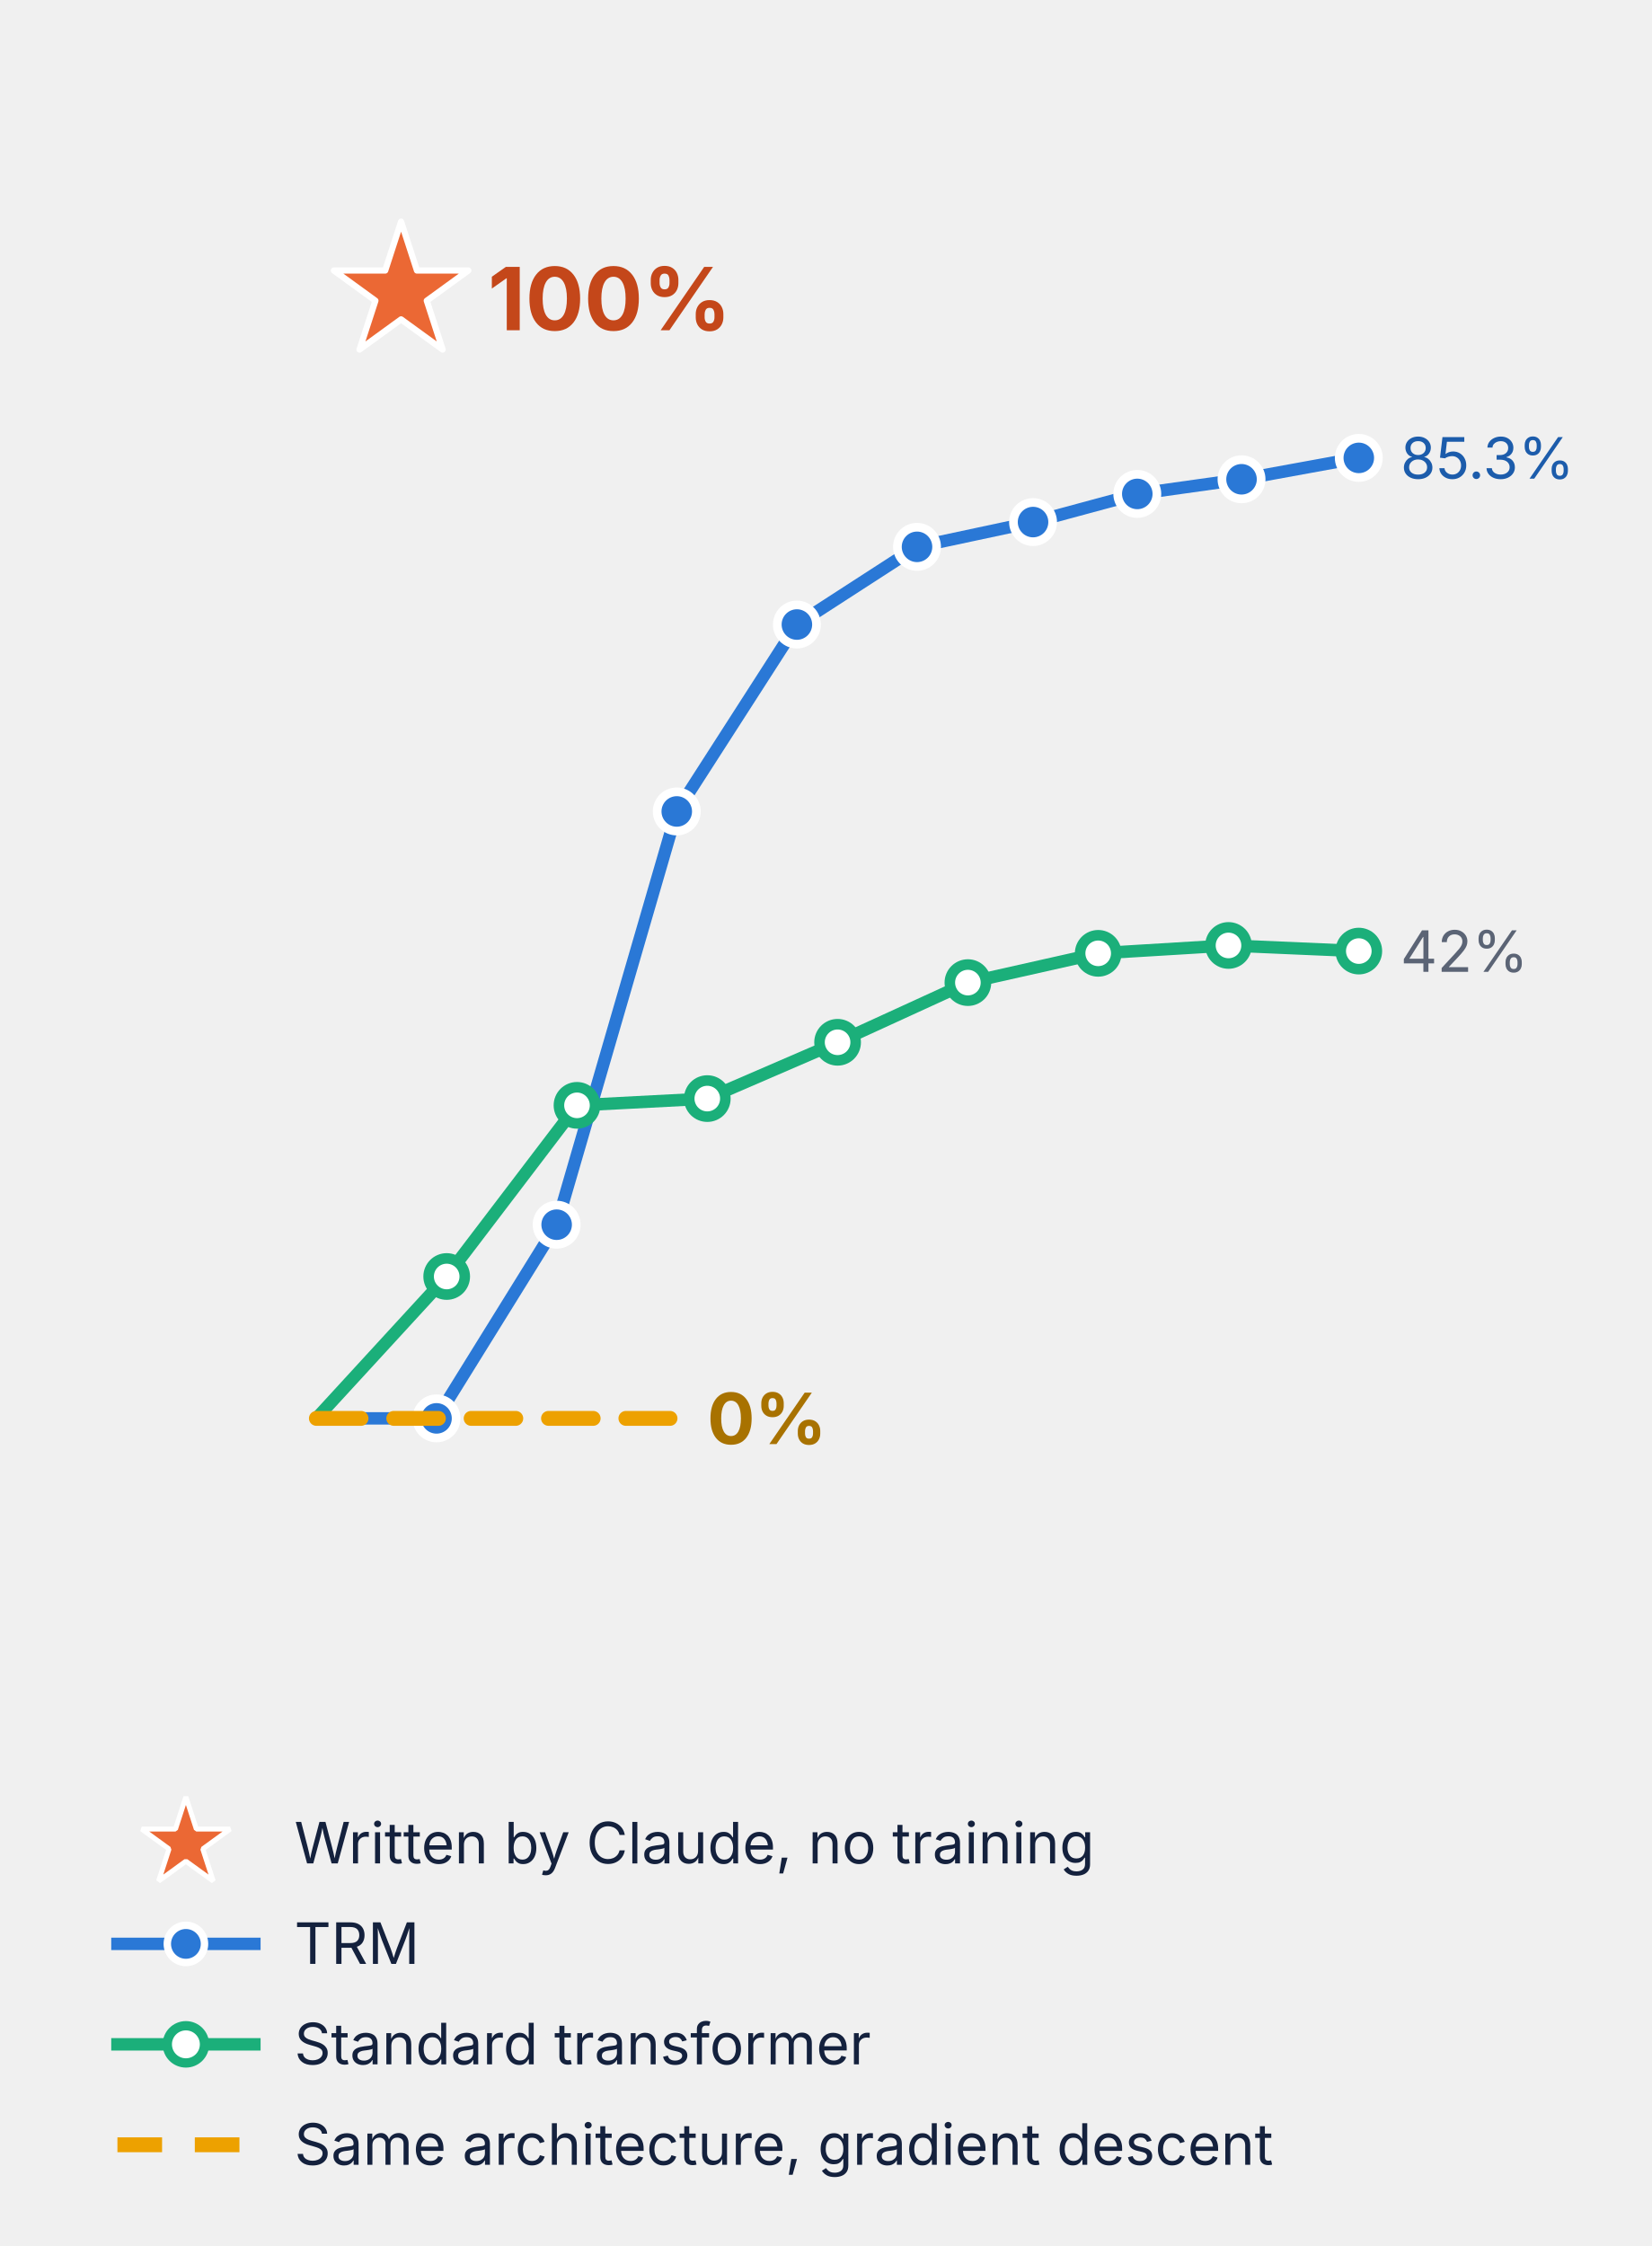
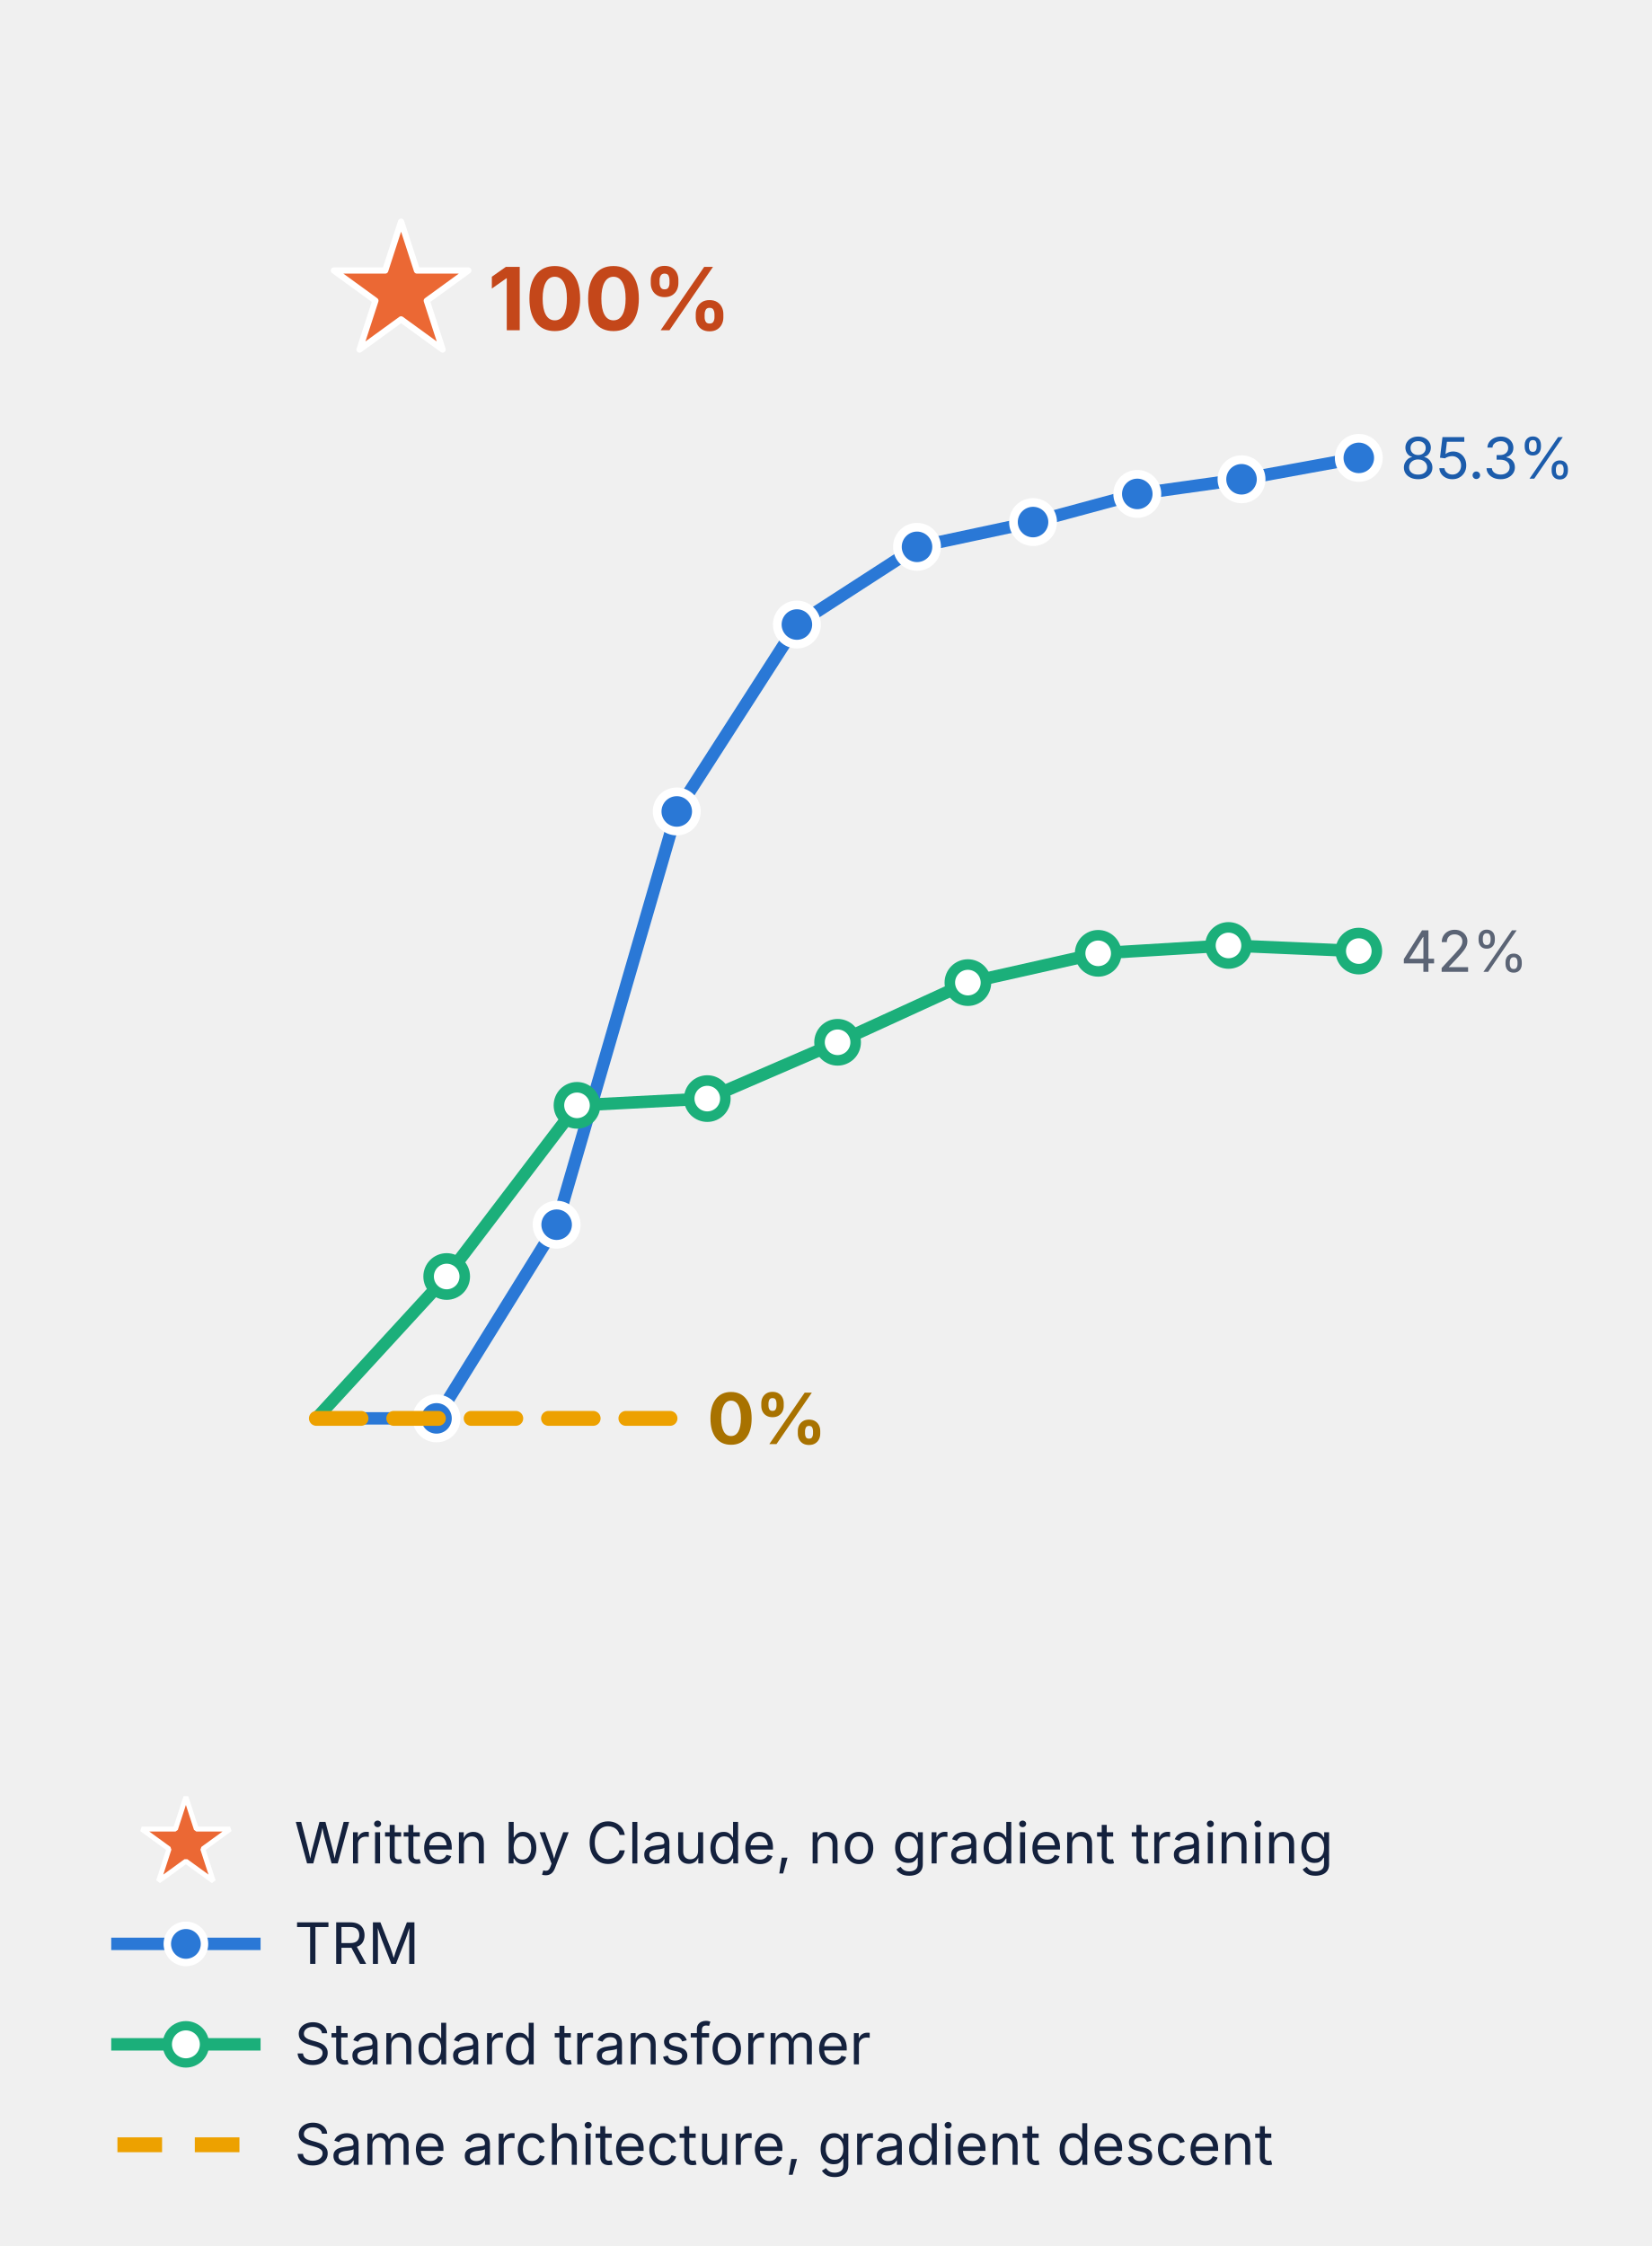
<svg xmlns="http://www.w3.org/2000/svg" xmlns:xlink="http://www.w3.org/1999/xlink" width="266.4pt" height="362.218pt" viewBox="0 0 266.4 362.218" version="1.1">
  <defs>
    <style type="text/css">*{stroke-linejoin: round; stroke-linecap: butt}</style>
  </defs>
  <g id="figure_1">
    <g id="patch_1">
      <path d="M 0 362.218  L 266.4 362.218  L 266.4 0  L 0 0  L 0 362.218  z " style="fill: none" />
    </g>
    <g id="axes_1">
      <g id="data">
        <path d="M 51.03 228.745  L 72.046 205.864  L 93.062 178.261  L 114.078 177.172  L 135.094 168.092  L 156.11 158.468  L 177.126 153.746  L 198.142 152.475  L 219.158 153.383  " clip-path="url(#pbf153d2d01)" style="fill: none; stroke: #1baf7a; stroke-width: 2; stroke-linecap: round" />
      </g>
      <g id="data">
        <g style="fill: #5b6475" transform="translate(225.8835 156.7312) scale(0.09204 -0.09204)">
          <defs>
            <path id="Inter-Regular-542" d="M 375 947  L 375 1431  L 2413 4656  L 3134 4656  L 3134 1469  L 3766 1469  L 3766 947  L 3134 947  L 3134 0  L 2566 0  L 2566 947  L 375 947  z M 2569 1469  L 2569 3913  L 2531 3913  L 1009 1506  L 1009 1469  L 2569 1469  z " transform="scale(0.015625)" />
            <path id="Inter-Regular-53f" d="M 481 0  L 481 428  L 2028 2106  Q 2288 2388 2459 2600  Q 2631 2813 2718 3005  Q 2806 3197 2806 3413  Q 2806 3778 2554 3990  Q 2303 4203 1931 4203  Q 1534 4203 1298 3965  Q 1063 3728 1063 3334  L 494 3334  Q 494 3747 684 4059  Q 875 4372 1203 4545  Q 1531 4719 1947 4719  Q 2363 4719 2683 4545  Q 3003 4372 3186 4078  Q 3369 3784 3369 3419  Q 3369 3166 3278 2927  Q 3188 2688 2959 2384  Q 2731 2081 2319 1644  L 1300 559  L 1300 522  L 3447 522  L 3447 0  L 481 0  z " transform="scale(0.015625)" />
            <path id="Inter-Regular-6d0" d="M 4656 -91  Q 4359 -91 4154 39  Q 3950 169 3845 384  Q 3741 600 3741 856  L 3741 1100  Q 3741 1356 3847 1570  Q 3953 1784 4158 1914  Q 4363 2044 4656 2044  Q 4956 2044 5159 1914  Q 5363 1784 5464 1570  Q 5566 1356 5566 1100  L 5566 856  Q 5566 600 5461 384  Q 5356 169 5154 39  Q 4953 -91 4656 -91  z M 1634 2597  Q 1338 2597 1133 2726  Q 928 2856 823 3072  Q 719 3288 719 3544  L 719 3788  Q 719 4044 825 4258  Q 931 4472 1136 4601  Q 1341 4731 1634 4731  Q 1934 4731 2136 4601  Q 2338 4472 2441 4258  Q 2544 4044 2544 3788  L 2544 3544  Q 2544 3288 2439 3072  Q 2334 2856 2132 2726  Q 1931 2597 1634 2597  z M 1263 0  L 4463 4656  L 4991 4656  L 1791 0  L 1263 0  z M 4656 319  Q 4894 319 4991 483  Q 5088 647 5088 856  L 5088 1100  Q 5088 1306 4994 1472  Q 4900 1638 4656 1638  Q 4422 1638 4320 1472  Q 4219 1306 4219 1100  L 4219 856  Q 4219 647 4317 483  Q 4416 319 4656 319  z M 1634 3006  Q 1872 3006 1969 3170  Q 2066 3334 2066 3544  L 2066 3788  Q 2066 3994 1972 4159  Q 1878 4325 1634 4325  Q 1400 4325 1298 4159  Q 1197 3994 1197 3788  L 1197 3544  Q 1197 3334 1295 3170  Q 1394 3006 1634 3006  z " transform="scale(0.015625)" />
          </defs>
          <use xlink:href="#Inter-Regular-542" />
          <use xlink:href="#Inter-Regular-53f" transform="translate(64.59375 0)" />
          <use xlink:href="#Inter-Regular-6d0" transform="translate(125.5781 0)" />
        </g>
      </g>
      <g id="data">
        <path d="M 51.03 228.745  L 70.405 228.745  L 89.78 197.51  L 109.154 130.865  L 128.529 100.721  L 147.904 88.191  L 166.618 84.196  L 183.431 79.656  L 200.244 77.295  L 219.158 73.845  " clip-path="url(#pbf153d2d01)" style="fill: none; stroke: #2a78d6; stroke-width: 2; stroke-linecap: round" />
      </g>
      <g id="data">
        <g style="fill: #1c5cab" transform="translate(225.8835 77.19309) scale(0.09204 -0.09204)">
          <defs>
            <path id="Inter-Regular-547" d="M 1978 -63  Q 1506 -63 1145 104  Q 784 272 582 565  Q 381 859 381 1238  Q 381 1531 500 1782  Q 619 2034 825 2203  Q 1031 2372 1291 2419  L 1291 2444  Q 950 2531 750 2822  Q 550 3113 550 3481  Q 550 3838 734 4117  Q 919 4397 1241 4558  Q 1563 4719 1978 4719  Q 2388 4719 2709 4558  Q 3031 4397 3217 4117  Q 3403 3838 3403 3481  Q 3403 3113 3201 2822  Q 3000 2531 2669 2444  L 2669 2419  Q 2922 2372 3128 2203  Q 3334 2034 3456 1782  Q 3578 1531 3578 1238  Q 3578 859 3373 565  Q 3169 272 2808 104  Q 2447 -63 1978 -63  z M 1978 453  Q 2441 453 2712 676  Q 2984 900 2984 1269  Q 2984 1528 2853 1726  Q 2722 1925 2494 2039  Q 2266 2153 1978 2153  Q 1538 2153 1252 1904  Q 966 1656 966 1269  Q 966 900 1236 676  Q 1506 453 1978 453  z M 1978 2650  Q 2347 2650 2587 2867  Q 2828 3084 2828 3438  Q 2828 3788 2593 3997  Q 2359 4206 1978 4206  Q 1591 4206 1358 3997  Q 1125 3788 1125 3438  Q 1125 3084 1362 2867  Q 1600 2650 1978 2650  z " transform="scale(0.015625)" />
            <path id="Inter-Regular-543" d="M 1863 -63  Q 1453 -63 1128 98  Q 803 259 609 539  Q 416 819 400 1175  L 975 1175  Q 1003 863 1258 661  Q 1513 459 1863 459  Q 2144 459 2364 590  Q 2584 722 2709 953  Q 2834 1184 2834 1478  Q 2834 1778 2703 2015  Q 2572 2253 2345 2389  Q 2119 2525 1825 2525  Q 1609 2525 1387 2456  Q 1166 2388 1028 2281  L 472 2350  L 747 4656  L 3197 4656  L 3197 4134  L 1247 4134  L 1088 2775  L 1113 2775  Q 1256 2894 1475 2970  Q 1694 3047 1934 3047  Q 2363 3047 2697 2845  Q 3031 2644 3223 2291  Q 3416 1938 3416 1488  Q 3416 1041 3214 691  Q 3013 341 2663 139  Q 2313 -63 1863 -63  z " transform="scale(0.015625)" />
            <path id="Inter-Regular-5de" d="M 922 -41  Q 747 -41 623 82  Q 500 206 500 381  Q 500 556 623 679  Q 747 803 922 803  Q 1097 803 1220 679  Q 1344 556 1344 381  Q 1344 206 1220 82  Q 1097 -41 922 -41  z " transform="scale(0.015625)" />
            <path id="Inter-Regular-541" d="M 1984 -63  Q 1528 -63 1175 93  Q 822 250 614 528  Q 406 806 391 1175  L 991 1175  Q 1016 844 1297 651  Q 1578 459 1975 459  Q 2413 459 2698 684  Q 2984 909 2984 1272  Q 2984 1650 2703 1889  Q 2422 2128 1903 2128  L 1525 2128  L 1525 2644  L 1903 2644  Q 2313 2644 2567 2861  Q 2822 3078 2822 3438  Q 2822 3784 2597 3993  Q 2372 4203 1991 4203  Q 1753 4203 1545 4117  Q 1338 4031 1205 3872  Q 1072 3713 1063 3484  L 491 3484  Q 503 3850 709 4128  Q 916 4406 1255 4562  Q 1594 4719 2003 4719  Q 2438 4719 2752 4544  Q 3066 4369 3234 4084  Q 3403 3800 3403 3469  Q 3403 3075 3195 2800  Q 2988 2525 2631 2419  L 2631 2381  Q 3078 2309 3325 2007  Q 3572 1706 3572 1266  Q 3572 884 3365 584  Q 3159 284 2800 110  Q 2441 -63 1984 -63  z " transform="scale(0.015625)" />
          </defs>
          <use xlink:href="#Inter-Regular-547" />
          <use xlink:href="#Inter-Regular-543" transform="translate(61.85938 0)" />
          <use xlink:href="#Inter-Regular-5de" transform="translate(118.5 0)" />
          <use xlink:href="#Inter-Regular-541" transform="translate(144.625 0)" />
          <use xlink:href="#Inter-Regular-6d0" transform="translate(206.3906 0)" />
        </g>
      </g>
      <g id="data">
        <g style="fill: #a87200" transform="translate(114.0657 232.8911) scale(0.113988 -0.113988)">
          <defs>
            <path id="Inter-Bold-53d" d="M 2156 -63  Q 1275 -63 784 565  Q 294 1194 294 2325  Q 294 3456 786 4087  Q 1278 4719 2156 4719  Q 3038 4719 3530 4086  Q 4022 3453 4022 2325  Q 4022 1194 3531 565  Q 3041 -63 2156 -63  z M 2156 728  Q 2588 728 2819 1143  Q 3050 1559 3050 2325  Q 3050 3094 2819 3512  Q 2588 3931 2156 3931  Q 1728 3931 1497 3511  Q 1266 3091 1266 2325  Q 1266 1559 1495 1143  Q 1725 728 2156 728  z " transform="scale(0.015625)" />
            <path id="Inter-Bold-6d0" d="M 4903 -81  Q 4572 -81 4345 59  Q 4119 200 4003 433  Q 3888 666 3888 944  L 3888 1188  Q 3888 1469 4006 1701  Q 4125 1934 4351 2075  Q 4578 2216 4903 2216  Q 5234 2216 5461 2075  Q 5688 1934 5803 1700  Q 5919 1466 5919 1188  L 5919 944  Q 5919 666 5801 431  Q 5684 197 5457 58  Q 5231 -81 4903 -81  z M 1597 2434  Q 1266 2434 1039 2575  Q 813 2716 697 2948  Q 581 3181 581 3459  L 581 3703  Q 581 3984 700 4217  Q 819 4450 1045 4590  Q 1272 4731 1597 4731  Q 1928 4731 2154 4590  Q 2381 4450 2497 4215  Q 2613 3981 2613 3703  L 2613 3459  Q 2613 3178 2495 2945  Q 2378 2713 2151 2573  Q 1925 2434 1597 2434  z M 1309 0  L 4509 4656  L 5156 4656  L 1956 0  L 1309 0  z M 1597 3006  Q 1806 3006 1882 3147  Q 1959 3288 1959 3459  L 1959 3703  Q 1959 3872 1886 4017  Q 1813 4163 1597 4163  Q 1391 4163 1311 4016  Q 1231 3869 1231 3703  L 1231 3459  Q 1231 3288 1311 3147  Q 1391 3006 1597 3006  z M 4903 491  Q 5113 491 5189 631  Q 5266 772 5266 944  L 5266 1188  Q 5266 1356 5192 1501  Q 5119 1647 4903 1647  Q 4697 1647 4619 1500  Q 4541 1353 4541 1188  L 4541 944  Q 4541 772 4619 631  Q 4697 491 4903 491  z " transform="scale(0.015625)" />
          </defs>
          <use xlink:href="#Inter-Bold-53d" />
          <use xlink:href="#Inter-Bold-6d0" transform="translate(67.4375 0)" />
        </g>
      </g>
      <g id="data">
        <g style="fill: #c4471a" transform="translate(78.6908 53.25871) scale(0.14042 -0.14042)">
          <defs>
            <path id="Inter-Bold-53e" d="M 2341 4656  L 2341 0  L 1388 0  L 1388 3816  L 1356 3816  L 291 3063  L 291 3934  L 1319 4656  L 2341 4656  z " transform="scale(0.015625)" />
          </defs>
          <use xlink:href="#Inter-Bold-53e" />
          <use xlink:href="#Inter-Bold-53d" transform="translate(43.10938 0)" />
          <use xlink:href="#Inter-Bold-53d" transform="translate(110.5469 0)" />
          <use xlink:href="#Inter-Bold-6d0" transform="translate(177.9844 0)" />
        </g>
      </g>
      <g id="data">
        <defs>
          <path id="m41d2833515" d="M 0 2.915  C 0.773 2.915 1.515 2.608 2.062 2.062  C 2.608 1.515 2.915 0.773 2.915 0  C 2.915 -0.773 2.608 -1.515 2.062 -2.062  C 1.515 -2.608 0.773 -2.915 0 -2.915  C -0.773 -2.915 -1.515 -2.608 -2.062 -2.062  C -2.608 -1.515 -2.915 -0.773 -2.915 0  C -2.915 0.773 -2.608 1.515 -2.062 2.062  C -1.515 2.608 -0.773 2.915 0 2.915  z " style="stroke: #1baf7a; stroke-width: 1.7" />
        </defs>
        <g clip-path="url(#pbf153d2d01)">
          <use xlink:href="#m41d2833515" x="72.046" y="205.864" style="fill: #ffffff; stroke: #1baf7a; stroke-width: 1.7" />
          <use xlink:href="#m41d2833515" x="93.062" y="178.261" style="fill: #ffffff; stroke: #1baf7a; stroke-width: 1.7" />
          <use xlink:href="#m41d2833515" x="114.078" y="177.172" style="fill: #ffffff; stroke: #1baf7a; stroke-width: 1.7" />
          <use xlink:href="#m41d2833515" x="135.094" y="168.092" style="fill: #ffffff; stroke: #1baf7a; stroke-width: 1.7" />
          <use xlink:href="#m41d2833515" x="156.11" y="158.468" style="fill: #ffffff; stroke: #1baf7a; stroke-width: 1.7" />
          <use xlink:href="#m41d2833515" x="177.126" y="153.746" style="fill: #ffffff; stroke: #1baf7a; stroke-width: 1.7" />
          <use xlink:href="#m41d2833515" x="198.142" y="152.475" style="fill: #ffffff; stroke: #1baf7a; stroke-width: 1.7" />
          <use xlink:href="#m41d2833515" x="219.158" y="153.383" style="fill: #ffffff; stroke: #1baf7a; stroke-width: 1.7" />
        </g>
      </g>
      <g id="data">
        <defs>
          <path id="md61c9307c6" d="M 0 3.162  C 0.839 3.162 1.643 2.829 2.236 2.236  C 2.829 1.643 3.162 0.839 3.162 0  C 3.162 -0.839 2.829 -1.643 2.236 -2.236  C 1.643 -2.829 0.839 -3.162 0 -3.162  C -0.839 -3.162 -1.643 -2.829 -2.236 -2.236  C -2.829 -1.643 -3.162 -0.839 -3.162 0  C -3.162 0.839 -2.829 1.643 -2.236 2.236  C -1.643 2.829 -0.839 3.162 0 3.162  z " style="stroke: #ffffff; stroke-width: 1.4" />
        </defs>
        <g clip-path="url(#pbf153d2d01)">
          <use xlink:href="#md61c9307c6" x="70.405" y="228.745" style="fill: #2a78d6; stroke: #ffffff; stroke-width: 1.4" />
          <use xlink:href="#md61c9307c6" x="89.78" y="197.51" style="fill: #2a78d6; stroke: #ffffff; stroke-width: 1.4" />
          <use xlink:href="#md61c9307c6" x="109.154" y="130.865" style="fill: #2a78d6; stroke: #ffffff; stroke-width: 1.4" />
          <use xlink:href="#md61c9307c6" x="128.529" y="100.721" style="fill: #2a78d6; stroke: #ffffff; stroke-width: 1.4" />
          <use xlink:href="#md61c9307c6" x="147.904" y="88.191" style="fill: #2a78d6; stroke: #ffffff; stroke-width: 1.4" />
          <use xlink:href="#md61c9307c6" x="166.618" y="84.196" style="fill: #2a78d6; stroke: #ffffff; stroke-width: 1.4" />
          <use xlink:href="#md61c9307c6" x="183.431" y="79.656" style="fill: #2a78d6; stroke: #ffffff; stroke-width: 1.4" />
          <use xlink:href="#md61c9307c6" x="200.244" y="77.295" style="fill: #2a78d6; stroke: #ffffff; stroke-width: 1.4" />
          <use xlink:href="#md61c9307c6" x="219.158" y="73.845" style="fill: #2a78d6; stroke: #ffffff; stroke-width: 1.4" />
        </g>
      </g>
      <g id="data">
        <path d="M 51.03 228.745  L 108.066 228.745  " clip-path="url(#pbf153d2d01)" style="fill: none; stroke-dasharray: 7.2,5.28; stroke-dashoffset: 0; stroke: #eda100; stroke-width: 2.4; stroke-linecap: round" />
      </g>
      <g id="data">
        <defs>
          <path id="m104a28ea76" d="M 0 -11.402  L -2.56 -3.523  L -10.844 -3.523  L -4.142 1.346  L -6.702 9.224  L -0 4.355  L 6.702 9.224  L 4.142 1.346  L 10.844 -3.523  L 2.56 -3.523  z " style="stroke: #ffffff" />
        </defs>
        <g>
          <use xlink:href="#m104a28ea76" x="64.691" y="47.151" style="fill: #eb6834; stroke: #ffffff" />
        </g>
      </g>
    </g>
    <g id="legend_1">
      <g id="line2d_1">
        <defs>
          <path id="mfa183fac2b" d="M 0 -7.5  L -1.684 -2.318  L -7.133 -2.318  L -2.725 0.885  L -4.408 6.068  L -0 2.865  L 4.408 6.068  L 2.725 0.885  L 7.133 -2.318  L 1.684 -2.318  z " style="stroke: #ffffff; stroke-width: 0.8; stroke-linejoin: bevel" />
        </defs>
        <g>
          <use xlink:href="#mfa183fac2b" x="29.984" y="297.299" style="fill: #eb6834; stroke: #ffffff; stroke-width: 0.8; stroke-linejoin: bevel" />
        </g>
      </g>
      <g id="text_1">
        <g style="fill: #14213d" transform="translate(47.472 300.52) scale(0.09204 -0.09204)">
          <defs>
            <path id="Inter-Regular-1cb" d="M 1431 0  L 163 4656  L 769 4656  L 1506 1800  Q 1581 1500 1650 1190  Q 1719 881 1781 553  Q 1844 881 1912 1190  Q 1981 1500 2063 1800  L 2816 4656  L 3491 4656  L 4238 1800  Q 4394 1216 4522 572  Q 4581 894 4651 1198  Q 4722 1503 4797 1800  L 5531 4656  L 6144 4656  L 4869 0  L 4178 0  L 3378 2950  Q 3319 3172 3261 3425  Q 3203 3678 3150 3984  Q 3097 3700 3044 3451  Q 2991 3203 2922 2950  L 2125 0  L 1431 0  z " transform="scale(0.015625)" />
            <path id="Inter-Regular-354" d="M 494 0  L 494 3494  L 1038 3494  L 1038 2956  L 1075 2956  Q 1172 3222 1420 3383  Q 1669 3544 1981 3544  Q 2044 3544 2130 3541  Q 2216 3538 2266 3534  L 2266 2969  Q 2241 2975 2141 2987  Q 2041 3000 1928 3000  Q 1550 3000 1303 2770  Q 1056 2541 1056 2188  L 1056 0  L 494 0  z " transform="scale(0.015625)" />
            <path id="Inter-Regular-2b1" d="M 494 0  L 494 3494  L 1056 3494  L 1056 0  L 494 0  z M 778 4066  Q 619 4066 503 4175  Q 387 4284 387 4438  Q 387 4594 503 4701  Q 619 4809 778 4809  Q 940 4809 1056 4701  Q 1172 4594 1172 4438  Q 1172 4284 1056 4175  Q 940 4066 778 4066  z " transform="scale(0.015625)" />
            <path id="Inter-Regular-379" d="M 1869 3494  L 1869 3013  L 1150 3013  L 1150 906  Q 1150 672 1245 564  Q 1341 456 1563 456  Q 1616 456 1698 468  Q 1781 481 1850 494  L 1966 19  Q 1878 -13 1767 -28  Q 1656 -44 1547 -44  Q 1094 -44 841 195  Q 588 434 588 863  L 588 3013  L 63 3013  L 63 3494  L 588 3494  L 588 4325  L 1150 4325  L 1150 3494  L 1869 3494  z " transform="scale(0.015625)" />
            <path id="Inter-Regular-266" d="M 1963 -75  Q 1456 -75 1089 150  Q 722 375 523 778  Q 325 1181 325 1719  Q 325 2256 519 2665  Q 713 3075 1067 3306  Q 1422 3538 1897 3538  Q 2175 3538 2445 3445  Q 2716 3353 2936 3148  Q 3156 2944 3287 2609  Q 3419 2275 3419 1791  L 3419 1556  L 894 1556  Q 916 1009 1208 717  Q 1500 425 1966 425  Q 2275 425 2498 561  Q 2722 697 2819 963  L 3363 813  Q 3241 416 2870 170  Q 2500 -75 1963 -75  z M 897 2031  L 2847 2031  Q 2806 2478 2567 2758  Q 2328 3038 1897 3038  Q 1597 3038 1380 2897  Q 1163 2756 1038 2528  Q 913 2300 897 2031  z " transform="scale(0.015625)" />
            <path id="Inter-Regular-305" d="M 1056 2094  L 1056 0  L 494 0  L 494 3494  L 1034 3494  L 1038 2847  Q 1206 3219 1479 3378  Q 1753 3538 2106 3538  Q 2638 3538 2963 3209  Q 3288 2881 3288 2219  L 3288 0  L 2725 0  L 2725 2172  Q 2725 2575 2514 2803  Q 2303 3031 1938 3031  Q 1559 3031 1307 2786  Q 1056 2541 1056 2094  z " transform="scale(0.015625)" />
            <path id="Inter-Regular-6f1" transform="scale(0.015625)" />
            <path id="Inter-Regular-242" d="M 2116 -75  Q 1784 -75 1581 39  Q 1378 153 1268 298  Q 1159 444 1100 541  L 1038 541  L 1038 0  L 494 0  L 494 4656  L 1056 4656  L 1056 2934  L 1100 2934  Q 1159 3028 1265 3170  Q 1372 3313 1572 3425  Q 1772 3538 2113 3538  Q 2550 3538 2883 3319  Q 3216 3100 3405 2695  Q 3594 2291 3594 1738  Q 3594 1181 3406 775  Q 3219 369 2886 147  Q 2553 -75 2116 -75  z M 2031 428  Q 2359 428 2579 604  Q 2800 781 2911 1079  Q 3022 1378 3022 1744  Q 3022 2106 2912 2398  Q 2803 2691 2583 2862  Q 2363 3034 2031 3034  Q 1550 3034 1300 2678  Q 1050 2322 1050 1744  Q 1050 1159 1303 793  Q 1556 428 2031 428  z " transform="scale(0.015625)" />
            <path id="Inter-Regular-3e6" d="M 438 -1266  L 581 -778  L 641 -794  Q 900 -863 1087 -773  Q 1275 -684 1403 -309  L 1503 -19  L 169 3494  L 784 3494  L 1528 1422  Q 1609 1194 1673 969  Q 1738 744 1797 525  Q 1856 744 1920 969  Q 1984 1194 2066 1422  L 2816 3494  L 3428 3494  L 1894 -522  Q 1734 -938 1478 -1134  Q 1222 -1331 850 -1331  Q 700 -1331 590 -1309  Q 481 -1288 438 -1266  z " transform="scale(0.015625)" />
            <path id="Inter-Regular-49" d="M 2447 -63  Q 1850 -63 1383 226  Q 916 516 648 1052  Q 381 1588 381 2325  Q 381 3066 648 3602  Q 916 4138 1383 4428  Q 1850 4719 2447 4719  Q 2919 4719 3314 4536  Q 3709 4353 3976 4012  Q 4244 3672 4325 3191  L 3731 3191  Q 3666 3509 3477 3728  Q 3288 3947 3019 4058  Q 2750 4169 2447 4169  Q 2028 4169 1690 3956  Q 1353 3744 1156 3333  Q 959 2922 959 2325  Q 959 1731 1157 1320  Q 1356 909 1693 698  Q 2031 488 2447 488  Q 2753 488 3020 600  Q 3288 713 3477 931  Q 3666 1150 3731 1466  L 4325 1466  Q 4244 994 3980 650  Q 3716 306 3320 121  Q 2925 -63 2447 -63  z " transform="scale(0.015625)" />
            <path id="Inter-Regular-2e0" d="M 1056 4656  L 1056 0  L 494 0  L 494 4656  L 1056 4656  z " transform="scale(0.015625)" />
            <path id="Inter-Regular-1fb" d="M 1472 -81  Q 1141 -81 870 44  Q 600 169 440 409  Q 281 650 281 994  Q 281 1294 400 1481  Q 519 1669 717 1776  Q 916 1884 1156 1937  Q 1397 1991 1641 2022  Q 1953 2063 2150 2084  Q 2347 2106 2442 2159  Q 2538 2213 2538 2341  L 2538 2359  Q 2538 2684 2353 2864  Q 2169 3044 1806 3044  Q 1428 3044 1215 2880  Q 1003 2716 922 2531  L 381 2709  Q 516 3028 744 3208  Q 972 3388 1247 3463  Q 1522 3538 1791 3538  Q 1966 3538 2189 3495  Q 2413 3453 2620 3328  Q 2828 3203 2964 2958  Q 3100 2713 3100 2303  L 3100 0  L 2547 0  L 2547 475  L 2509 475  Q 2450 353 2319 223  Q 2188 94 1978 6  Q 1769 -81 1472 -81  z M 1569 416  Q 1881 416 2097 537  Q 2313 659 2425 854  Q 2538 1050 2538 1263  L 2538 1747  Q 2503 1706 2387 1673  Q 2272 1641 2123 1616  Q 1975 1591 1836 1573  Q 1697 1556 1616 1547  Q 1413 1522 1236 1461  Q 1059 1400 953 1283  Q 847 1166 847 966  Q 847 694 1051 555  Q 1256 416 1569 416  z " transform="scale(0.015625)" />
            <path id="Inter-Regular-393" d="M 1678 -44  Q 1150 -44 822 284  Q 494 613 494 1275  L 494 3494  L 1056 3494  L 1056 1322  Q 1056 919 1268 691  Q 1481 463 1847 463  Q 2222 463 2473 708  Q 2725 953 2725 1400  L 2725 3494  L 3291 3494  L 3291 0  L 2747 0  L 2747 653  Q 2575 272 2298 114  Q 2022 -44 1678 -44  z " transform="scale(0.015625)" />
            <path id="Inter-Regular-255" d="M 1803 -75  Q 1369 -75 1034 147  Q 700 369 512 775  Q 325 1181 325 1738  Q 325 2291 514 2695  Q 703 3100 1037 3319  Q 1372 3538 1806 3538  Q 2147 3538 2347 3425  Q 2547 3313 2655 3170  Q 2763 3028 2819 2934  L 2863 2934  L 2863 4656  L 3425 4656  L 3425 0  L 2881 0  L 2881 541  L 2819 541  Q 2763 444 2652 298  Q 2541 153 2339 39  Q 2138 -75 1803 -75  z M 1888 428  Q 2363 428 2616 793  Q 2869 1159 2869 1744  Q 2869 2322 2620 2678  Q 2372 3034 1888 3034  Q 1556 3034 1336 2862  Q 1116 2691 1006 2398  Q 897 2106 897 1744  Q 897 1378 1008 1079  Q 1119 781 1341 604  Q 1563 428 1888 428  z " transform="scale(0.015625)" />
            <path id="Inter-Regular-5dd" d="M 400 -1122  L 675 650  L 1319 650  L 831 -1122  L 400 -1122  z " transform="scale(0.015625)" />
            <path id="Inter-Regular-316" d="M 1916 -75  Q 1441 -75 1083 150  Q 725 375 525 781  Q 325 1188 325 1725  Q 325 2272 525 2680  Q 725 3088 1083 3313  Q 1441 3538 1916 3538  Q 2394 3538 2753 3313  Q 3113 3088 3313 2680  Q 3513 2272 3513 1725  Q 3513 1188 3313 781  Q 3113 375 2753 150  Q 2394 -75 1916 -75  z M 1916 428  Q 2269 428 2497 609  Q 2725 791 2834 1086  Q 2944 1381 2944 1725  Q 2944 2072 2834 2370  Q 2725 2669 2497 2851  Q 2269 3034 1916 3034  Q 1566 3034 1341 2851  Q 1116 2669 1006 2372  Q 897 2075 897 1725  Q 897 1381 1006 1086  Q 1116 791 1341 609  Q 1566 428 1916 428  z " transform="scale(0.015625)" />
            <path id="Inter-Regular-292" d="M 1909 -1381  Q 1328 -1381 981 -1168  Q 634 -956 472 -669  L 928 -375  Q 1003 -475 1114 -597  Q 1225 -719 1414 -805  Q 1603 -891 1909 -891  Q 2328 -891 2598 -691  Q 2869 -491 2869 -59  L 2869 641  L 2816 641  Q 2756 541 2648 403  Q 2541 266 2339 161  Q 2138 56 1800 56  Q 1381 56 1047 254  Q 713 453 519 834  Q 325 1216 325 1763  Q 325 2303 515 2701  Q 706 3100 1042 3319  Q 1378 3538 1813 3538  Q 2150 3538 2351 3427  Q 2553 3316 2662 3172  Q 2772 3028 2831 2934  L 2884 2934  L 2884 3494  L 3431 3494  L 3431 -91  Q 3431 -541 3228 -827  Q 3025 -1113 2679 -1247  Q 2334 -1381 1909 -1381  z M 1894 556  Q 2369 556 2622 879  Q 2875 1203 2875 1775  Q 2875 2331 2626 2682  Q 2378 3034 1894 3034  Q 1563 3034 1341 2864  Q 1119 2694 1008 2409  Q 897 2125 897 1775  Q 897 1238 1150 897  Q 1403 556 1894 556  z " transform="scale(0.015625)" />
          </defs>
          <use xlink:href="#Inter-Regular-1cb" />
          <use xlink:href="#Inter-Regular-354" transform="translate(95.10938 0)" />
          <use xlink:href="#Inter-Regular-2b1" transform="translate(133.7344 0)" />
          <use xlink:href="#Inter-Regular-379" transform="translate(157.9531 0)" />
          <use xlink:href="#Inter-Regular-379" transform="translate(190.6719 0)" />
          <use xlink:href="#Inter-Regular-266" transform="translate(222.4219 0)" />
          <use xlink:href="#Inter-Regular-305" transform="translate(280.7188 0)" />
          <use xlink:href="#Inter-Regular-6f1" transform="translate(339.7969 0)" />
          <use xlink:href="#Inter-Regular-242" transform="translate(367.9219 0)" />
          <use xlink:href="#Inter-Regular-3e6" transform="translate(427.2031 0)" />
          <use xlink:href="#Inter-Regular-6f1" transform="translate(483.4062 0)" />
          <use xlink:href="#Inter-Regular-49" transform="translate(511.5312 0)" />
          <use xlink:href="#Inter-Regular-2e0" transform="translate(584.5781 0)" />
          <use xlink:href="#Inter-Regular-1fb" transform="translate(608.7969 0)" />
          <use xlink:href="#Inter-Regular-393" transform="translate(664.9531 0)" />
          <use xlink:href="#Inter-Regular-255" transform="translate(724.0781 0)" />
          <use xlink:href="#Inter-Regular-266" transform="translate(785.3125 0)" />
          <use xlink:href="#Inter-Regular-5dd" transform="translate(843.6094 0)" />
          <use xlink:href="#Inter-Regular-6f1" transform="translate(872.4219 0)" />
          <use xlink:href="#Inter-Regular-305" transform="translate(900.5469 0)" />
          <use xlink:href="#Inter-Regular-316" transform="translate(959.625 0)" />
          <use xlink:href="#Inter-Regular-6f1" transform="translate(1019.594 0)" />
-           <use xlink:href="#Inter-Regular-379" transform="translate(1047.719 0)" />
-           <use xlink:href="#Inter-Regular-354" transform="translate(1080.438 0)" />
-           <use xlink:href="#Inter-Regular-1fb" transform="translate(1118.078 0)" />
-           <use xlink:href="#Inter-Regular-2b1" transform="translate(1174.234 0)" />
-           <use xlink:href="#Inter-Regular-305" transform="translate(1198.453 0)" />
-           <use xlink:href="#Inter-Regular-2b1" transform="translate(1257.531 0)" />
-           <use xlink:href="#Inter-Regular-305" transform="translate(1281.75 0)" />
-           <use xlink:href="#Inter-Regular-292" transform="translate(1340.828 0)" />
+           <use xlink:href="#Inter-Regular-292" transform="translate(1047.719 0)" />
+           <use xlink:href="#Inter-Regular-354" transform="translate(1109.047 0)" />
+           <use xlink:href="#Inter-Regular-1fb" transform="translate(1146.688 0)" />
+           <use xlink:href="#Inter-Regular-255" transform="translate(1202.844 0)" />
+           <use xlink:href="#Inter-Regular-2b1" transform="translate(1264.078 0)" />
+           <use xlink:href="#Inter-Regular-266" transform="translate(1288.297 0)" />
+           <use xlink:href="#Inter-Regular-305" transform="translate(1346.594 0)" />
+           <use xlink:href="#Inter-Regular-379" transform="translate(1405.672 0)" />
+           <use xlink:href="#Inter-Regular-6f1" transform="translate(1438.391 0)" />
+           <use xlink:href="#Inter-Regular-379" transform="translate(1466.516 0)" />
+           <use xlink:href="#Inter-Regular-354" transform="translate(1499.234 0)" />
+           <use xlink:href="#Inter-Regular-1fb" transform="translate(1536.875 0)" />
+           <use xlink:href="#Inter-Regular-2b1" transform="translate(1593.031 0)" />
+           <use xlink:href="#Inter-Regular-305" transform="translate(1617.25 0)" />
+           <use xlink:href="#Inter-Regular-2b1" transform="translate(1676.328 0)" />
+           <use xlink:href="#Inter-Regular-305" transform="translate(1700.547 0)" />
+           <use xlink:href="#Inter-Regular-292" transform="translate(1759.625 0)" />
        </g>
      </g>
      <g id="line2d_2">
        <path d="M 18.94 313.497  L 29.984 313.497  L 41.029 313.497  " style="fill: none; stroke: #2a78d6; stroke-width: 2; stroke-linecap: square" />
        <defs>
          <path id="m151bd39dad" d="M 0 3  C 0.796 3 1.559 2.684 2.121 2.121  C 2.684 1.559 3 0.796 3 0  C 3 -0.796 2.684 -1.559 2.121 -2.121  C 1.559 -2.684 0.796 -3 0 -3  C -0.796 -3 -1.559 -2.684 -2.121 -2.121  C -2.684 -1.559 -3 -0.796 -3 0  C -3 0.796 -2.684 1.559 -2.121 2.121  C -1.559 2.684 -0.796 3 0 3  z " style="stroke: #ffffff; stroke-width: 1.2" />
        </defs>
        <g>
          <use xlink:href="#m151bd39dad" x="29.984" y="313.497" style="fill: #2a78d6; stroke: #ffffff; stroke-width: 1.2" />
        </g>
      </g>
      <g id="text_2">
        <g style="fill: #14213d" transform="translate(47.472 316.7187) scale(0.09204 -0.09204)">
          <defs>
            <path id="Inter-Regular-19b" d="M 306 4131  L 306 4656  L 3825 4656  L 3825 4131  L 2366 4131  L 2366 0  L 1772 0  L 1772 4131  L 306 4131  z " transform="scale(0.015625)" />
            <path id="Inter-Regular-180" d="M 563 0  L 563 4656  L 2156 4656  Q 2700 4656 3051 4470  Q 3403 4284 3573 3959  Q 3744 3634 3744 3219  Q 3744 2756 3533 2412  Q 3322 2069 2881 1916  L 3925 0  L 3238 0  L 2269 1809  Q 2216 1806 2159 1806  L 1156 1806  L 1156 0  L 563 0  z M 1156 2334  L 2131 2334  Q 2681 2334 2917 2571  Q 3153 2809 3153 3219  Q 3153 3634 2917 3884  Q 2681 4134 2125 4134  L 1156 4134  L 1156 2334  z " transform="scale(0.015625)" />
            <path id="Inter-Regular-124" d="M 563 0  L 563 4656  L 1406 4656  L 2553 1719  Q 2619 1550 2716 1247  Q 2813 944 2897 659  Q 2978 934 3075 1239  Q 3172 1544 3241 1719  L 4372 4656  L 5219 4656  L 5219 0  L 4634 0  L 4634 2659  Q 4634 2916 4640 3287  Q 4647 3659 4656 4022  Q 4528 3622 4398 3244  Q 4269 2866 4188 2659  L 3147 0  L 2631 0  L 1575 2659  Q 1497 2856 1370 3229  Q 1244 3603 1106 4013  Q 1113 3681 1120 3304  Q 1128 2928 1128 2659  L 1128 0  L 563 0  z " transform="scale(0.015625)" />
          </defs>
          <use xlink:href="#Inter-Regular-19b" />
          <use xlink:href="#Inter-Regular-180" transform="translate(64.54688 0)" />
          <use xlink:href="#Inter-Regular-124" transform="translate(128.9062 0)" />
        </g>
      </g>
      <g id="line2d_3">
        <path d="M 18.94 329.696  L 29.984 329.696  L 41.029 329.696  " style="fill: none; stroke: #1baf7a; stroke-width: 2; stroke-linecap: square" />
        <defs>
          <path id="m80fe5d7791" d="M 0 3  C 0.796 3 1.559 2.684 2.121 2.121  C 2.684 1.559 3 0.796 3 0  C 3 -0.796 2.684 -1.559 2.121 -2.121  C 1.559 -2.684 0.796 -3 0 -3  C -0.796 -3 -1.559 -2.684 -2.121 -2.121  C -2.684 -1.559 -3 -0.796 -3 0  C -3 0.796 -2.684 1.559 -2.121 2.121  C -1.559 2.684 -0.796 3 0 3  z " style="stroke: #1baf7a; stroke-width: 1.5" />
        </defs>
        <g>
          <use xlink:href="#m80fe5d7791" x="29.984" y="329.696" style="fill: #ffffff; stroke: #1baf7a; stroke-width: 1.5" />
        </g>
      </g>
      <g id="text_3">
        <g style="fill: #14213d" transform="translate(47.472 332.9173) scale(0.09204 -0.09204)">
          <defs>
            <path id="Inter-Regular-18d" d="M 2053 -81  Q 1297 -81 850 276  Q 403 634 363 1219  L 972 1219  Q 997 956 1150 786  Q 1303 616 1542 533  Q 1781 450 2053 450  Q 2369 450 2620 553  Q 2872 656 3019 843  Q 3166 1031 3166 1278  Q 3166 1503 3039 1643  Q 2913 1784 2703 1875  Q 2494 1966 2244 2034  L 1681 2194  Q 1119 2353 806 2650  Q 494 2947 494 3409  Q 494 3803 706 4098  Q 919 4394 1281 4556  Q 1644 4719 2094 4719  Q 2553 4719 2906 4556  Q 3259 4394 3464 4114  Q 3669 3834 3681 3481  L 3100 3481  Q 3059 3822 2775 4008  Q 2491 4194 2075 4194  Q 1622 4194 1347 3980  Q 1072 3766 1072 3438  Q 1072 3194 1223 3045  Q 1375 2897 1583 2814  Q 1791 2731 1959 2684  L 2425 2556  Q 2613 2506 2839 2418  Q 3066 2331 3272 2186  Q 3478 2041 3611 1817  Q 3744 1594 3744 1269  Q 3744 888 3545 581  Q 3347 275 2969 97  Q 2591 -81 2053 -81  z " transform="scale(0.015625)" />
            <path id="Inter-Regular-367" d="M 1681 -75  Q 1144 -75 787 159  Q 431 394 338 847  L 872 975  Q 947 688 1155 553  Q 1363 419 1675 419  Q 2041 419 2258 575  Q 2475 731 2475 947  Q 2475 1306 1963 1428  L 1381 1566  Q 444 1788 444 2519  Q 444 2819 612 3048  Q 781 3278 1073 3408  Q 1366 3538 1738 3538  Q 2278 3538 2576 3302  Q 2875 3066 2994 2697  L 2484 2566  Q 2413 2753 2245 2906  Q 2078 3059 1741 3059  Q 1428 3059 1220 2915  Q 1013 2772 1013 2553  Q 1013 2359 1153 2242  Q 1294 2125 1600 2053  L 2128 1928  Q 2603 1816 2831 1580  Q 3059 1344 3059 984  Q 3059 678 2886 439  Q 2713 200 2402 62  Q 2091 -75 1681 -75  z " transform="scale(0.015625)" />
            <path id="Inter-Regular-287" d="M 2119 3494  L 2119 3013  L 1313 3013  L 1313 0  L 750 0  L 750 3013  L 63 3013  L 63 3494  L 750 3494  L 750 3959  Q 750 4263 892 4466  Q 1034 4669 1262 4772  Q 1491 4875 1744 4875  Q 1944 4875 2075 4842  Q 2206 4809 2269 4781  L 2113 4300  Q 2069 4316 1998 4334  Q 1928 4353 1809 4353  Q 1550 4353 1431 4220  Q 1313 4088 1313 3834  L 1313 3494  L 2119 3494  z " transform="scale(0.015625)" />
            <path id="Inter-Regular-2fe" d="M 494 0  L 494 3494  L 1041 3494  L 1044 2853  Q 1172 3206 1442 3381  Q 1713 3556 2022 3556  Q 2366 3556 2592 3361  Q 2819 3166 2913 2844  Q 3038 3175 3336 3365  Q 3634 3556 4013 3556  Q 4316 3556 4566 3425  Q 4816 3294 4964 3028  Q 5113 2763 5113 2356  L 5113 0  L 4550 0  L 4550 2341  Q 4550 2719 4337 2881  Q 4125 3044 3844 3044  Q 3491 3044 3287 2828  Q 3084 2613 3084 2281  L 3084 0  L 2522 0  L 2522 2397  Q 2522 2688 2328 2866  Q 2134 3044 1838 3044  Q 1531 3044 1293 2831  Q 1056 2619 1056 2200  L 1056 0  L 494 0  z " transform="scale(0.015625)" />
          </defs>
          <use xlink:href="#Inter-Regular-18d" />
          <use xlink:href="#Inter-Regular-379" transform="translate(64.15625 0)" />
          <use xlink:href="#Inter-Regular-1fb" transform="translate(97.35938 0)" />
          <use xlink:href="#Inter-Regular-305" transform="translate(153.5156 0)" />
          <use xlink:href="#Inter-Regular-255" transform="translate(212.5938 0)" />
          <use xlink:href="#Inter-Regular-1fb" transform="translate(273.8281 0)" />
          <use xlink:href="#Inter-Regular-354" transform="translate(329.9844 0)" />
          <use xlink:href="#Inter-Regular-255" transform="translate(365.9688 0)" />
          <use xlink:href="#Inter-Regular-6f1" transform="translate(427.2031 0)" />
          <use xlink:href="#Inter-Regular-379" transform="translate(455.3281 0)" />
          <use xlink:href="#Inter-Regular-354" transform="translate(488.0469 0)" />
          <use xlink:href="#Inter-Regular-1fb" transform="translate(525.6875 0)" />
          <use xlink:href="#Inter-Regular-305" transform="translate(581.8438 0)" />
          <use xlink:href="#Inter-Regular-367" transform="translate(640.9219 0)" />
          <use xlink:href="#Inter-Regular-287" transform="translate(693.7031 0)" />
          <use xlink:href="#Inter-Regular-316" transform="translate(727.7969 0)" />
          <use xlink:href="#Inter-Regular-354" transform="translate(787.7656 0)" />
          <use xlink:href="#Inter-Regular-2fe" transform="translate(826.9688 0)" />
          <use xlink:href="#Inter-Regular-266" transform="translate(914.5625 0)" />
          <use xlink:href="#Inter-Regular-354" transform="translate(972.8594 0)" />
        </g>
      </g>
      <g id="line2d_4">
        <path d="M 18.94 345.895  L 29.984 345.895  L 41.029 345.895  " style="fill: none; stroke-dasharray: 7.2,5.28; stroke-dashoffset: 0; stroke: #eda100; stroke-width: 2.4" />
      </g>
      <g id="text_4">
        <g style="fill: #14213d" transform="translate(47.472 349.116) scale(0.09204 -0.09204)">
          <defs>
            <path id="Inter-Regular-24a" d="M 1916 -75  Q 1441 -75 1083 150  Q 725 375 525 781  Q 325 1188 325 1725  Q 325 2272 525 2680  Q 725 3088 1083 3313  Q 1441 3538 1916 3538  Q 2422 3538 2805 3283  Q 3188 3028 3331 2572  L 2791 2419  Q 2713 2688 2486 2861  Q 2259 3034 1916 3034  Q 1566 3034 1341 2851  Q 1116 2669 1006 2372  Q 897 2075 897 1725  Q 897 1381 1006 1086  Q 1116 791 1341 609  Q 1566 428 1916 428  Q 2269 428 2498 608  Q 2728 788 2806 1072  L 3344 919  Q 3203 453 2815 189  Q 2428 -75 1916 -75  z " transform="scale(0.015625)" />
            <path id="Inter-Regular-29e" d="M 1056 2094  L 1056 0  L 494 0  L 494 4656  L 1056 4656  L 1056 2888  Q 1228 3238 1495 3388  Q 1763 3538 2106 3538  Q 2638 3538 2964 3209  Q 3291 2881 3291 2219  L 3291 0  L 2725 0  L 2725 2172  Q 2725 2575 2514 2803  Q 2303 3031 1938 3031  Q 1559 3031 1307 2786  Q 1056 2541 1056 2094  z " transform="scale(0.015625)" />
          </defs>
          <use xlink:href="#Inter-Regular-18d" />
          <use xlink:href="#Inter-Regular-1fb" transform="translate(64.15625 0)" />
          <use xlink:href="#Inter-Regular-2fe" transform="translate(120.3125 0)" />
          <use xlink:href="#Inter-Regular-266" transform="translate(207.9062 0)" />
          <use xlink:href="#Inter-Regular-6f1" transform="translate(266.2031 0)" />
          <use xlink:href="#Inter-Regular-1fb" transform="translate(294.3281 0)" />
          <use xlink:href="#Inter-Regular-354" transform="translate(350.4844 0)" />
          <use xlink:href="#Inter-Regular-24a" transform="translate(386.4688 0)" />
          <use xlink:href="#Inter-Regular-29e" transform="translate(443.5938 0)" />
          <use xlink:href="#Inter-Regular-2b1" transform="translate(502.7188 0)" />
          <use xlink:href="#Inter-Regular-379" transform="translate(526.9375 0)" />
          <use xlink:href="#Inter-Regular-266" transform="translate(558.6875 0)" />
          <use xlink:href="#Inter-Regular-24a" transform="translate(616.9844 0)" />
          <use xlink:href="#Inter-Regular-379" transform="translate(674.1094 0)" />
          <use xlink:href="#Inter-Regular-393" transform="translate(706.8281 0)" />
          <use xlink:href="#Inter-Regular-354" transform="translate(765.9531 0)" />
          <use xlink:href="#Inter-Regular-266" transform="translate(801.9375 0)" />
          <use xlink:href="#Inter-Regular-5dd" transform="translate(860.2344 0)" />
          <use xlink:href="#Inter-Regular-6f1" transform="translate(889.0469 0)" />
          <use xlink:href="#Inter-Regular-292" transform="translate(917.1719 0)" />
          <use xlink:href="#Inter-Regular-354" transform="translate(978.5 0)" />
          <use xlink:href="#Inter-Regular-1fb" transform="translate(1016.141 0)" />
          <use xlink:href="#Inter-Regular-255" transform="translate(1072.297 0)" />
          <use xlink:href="#Inter-Regular-2b1" transform="translate(1133.531 0)" />
          <use xlink:href="#Inter-Regular-266" transform="translate(1157.75 0)" />
          <use xlink:href="#Inter-Regular-305" transform="translate(1216.047 0)" />
          <use xlink:href="#Inter-Regular-379" transform="translate(1275.125 0)" />
          <use xlink:href="#Inter-Regular-6f1" transform="translate(1307.844 0)" />
          <use xlink:href="#Inter-Regular-255" transform="translate(1335.969 0)" />
          <use xlink:href="#Inter-Regular-266" transform="translate(1397.203 0)" />
          <use xlink:href="#Inter-Regular-367" transform="translate(1455.5 0)" />
          <use xlink:href="#Inter-Regular-24a" transform="translate(1508.281 0)" />
          <use xlink:href="#Inter-Regular-266" transform="translate(1565.406 0)" />
          <use xlink:href="#Inter-Regular-305" transform="translate(1623.703 0)" />
          <use xlink:href="#Inter-Regular-379" transform="translate(1682.781 0)" />
        </g>
      </g>
    </g>
  </g>
  <defs>
    <clipPath id="pbf153d2d01">
      <rect x="42.624" y="7.2" width="189.144" height="237.888" />
    </clipPath>
  </defs>
</svg>
